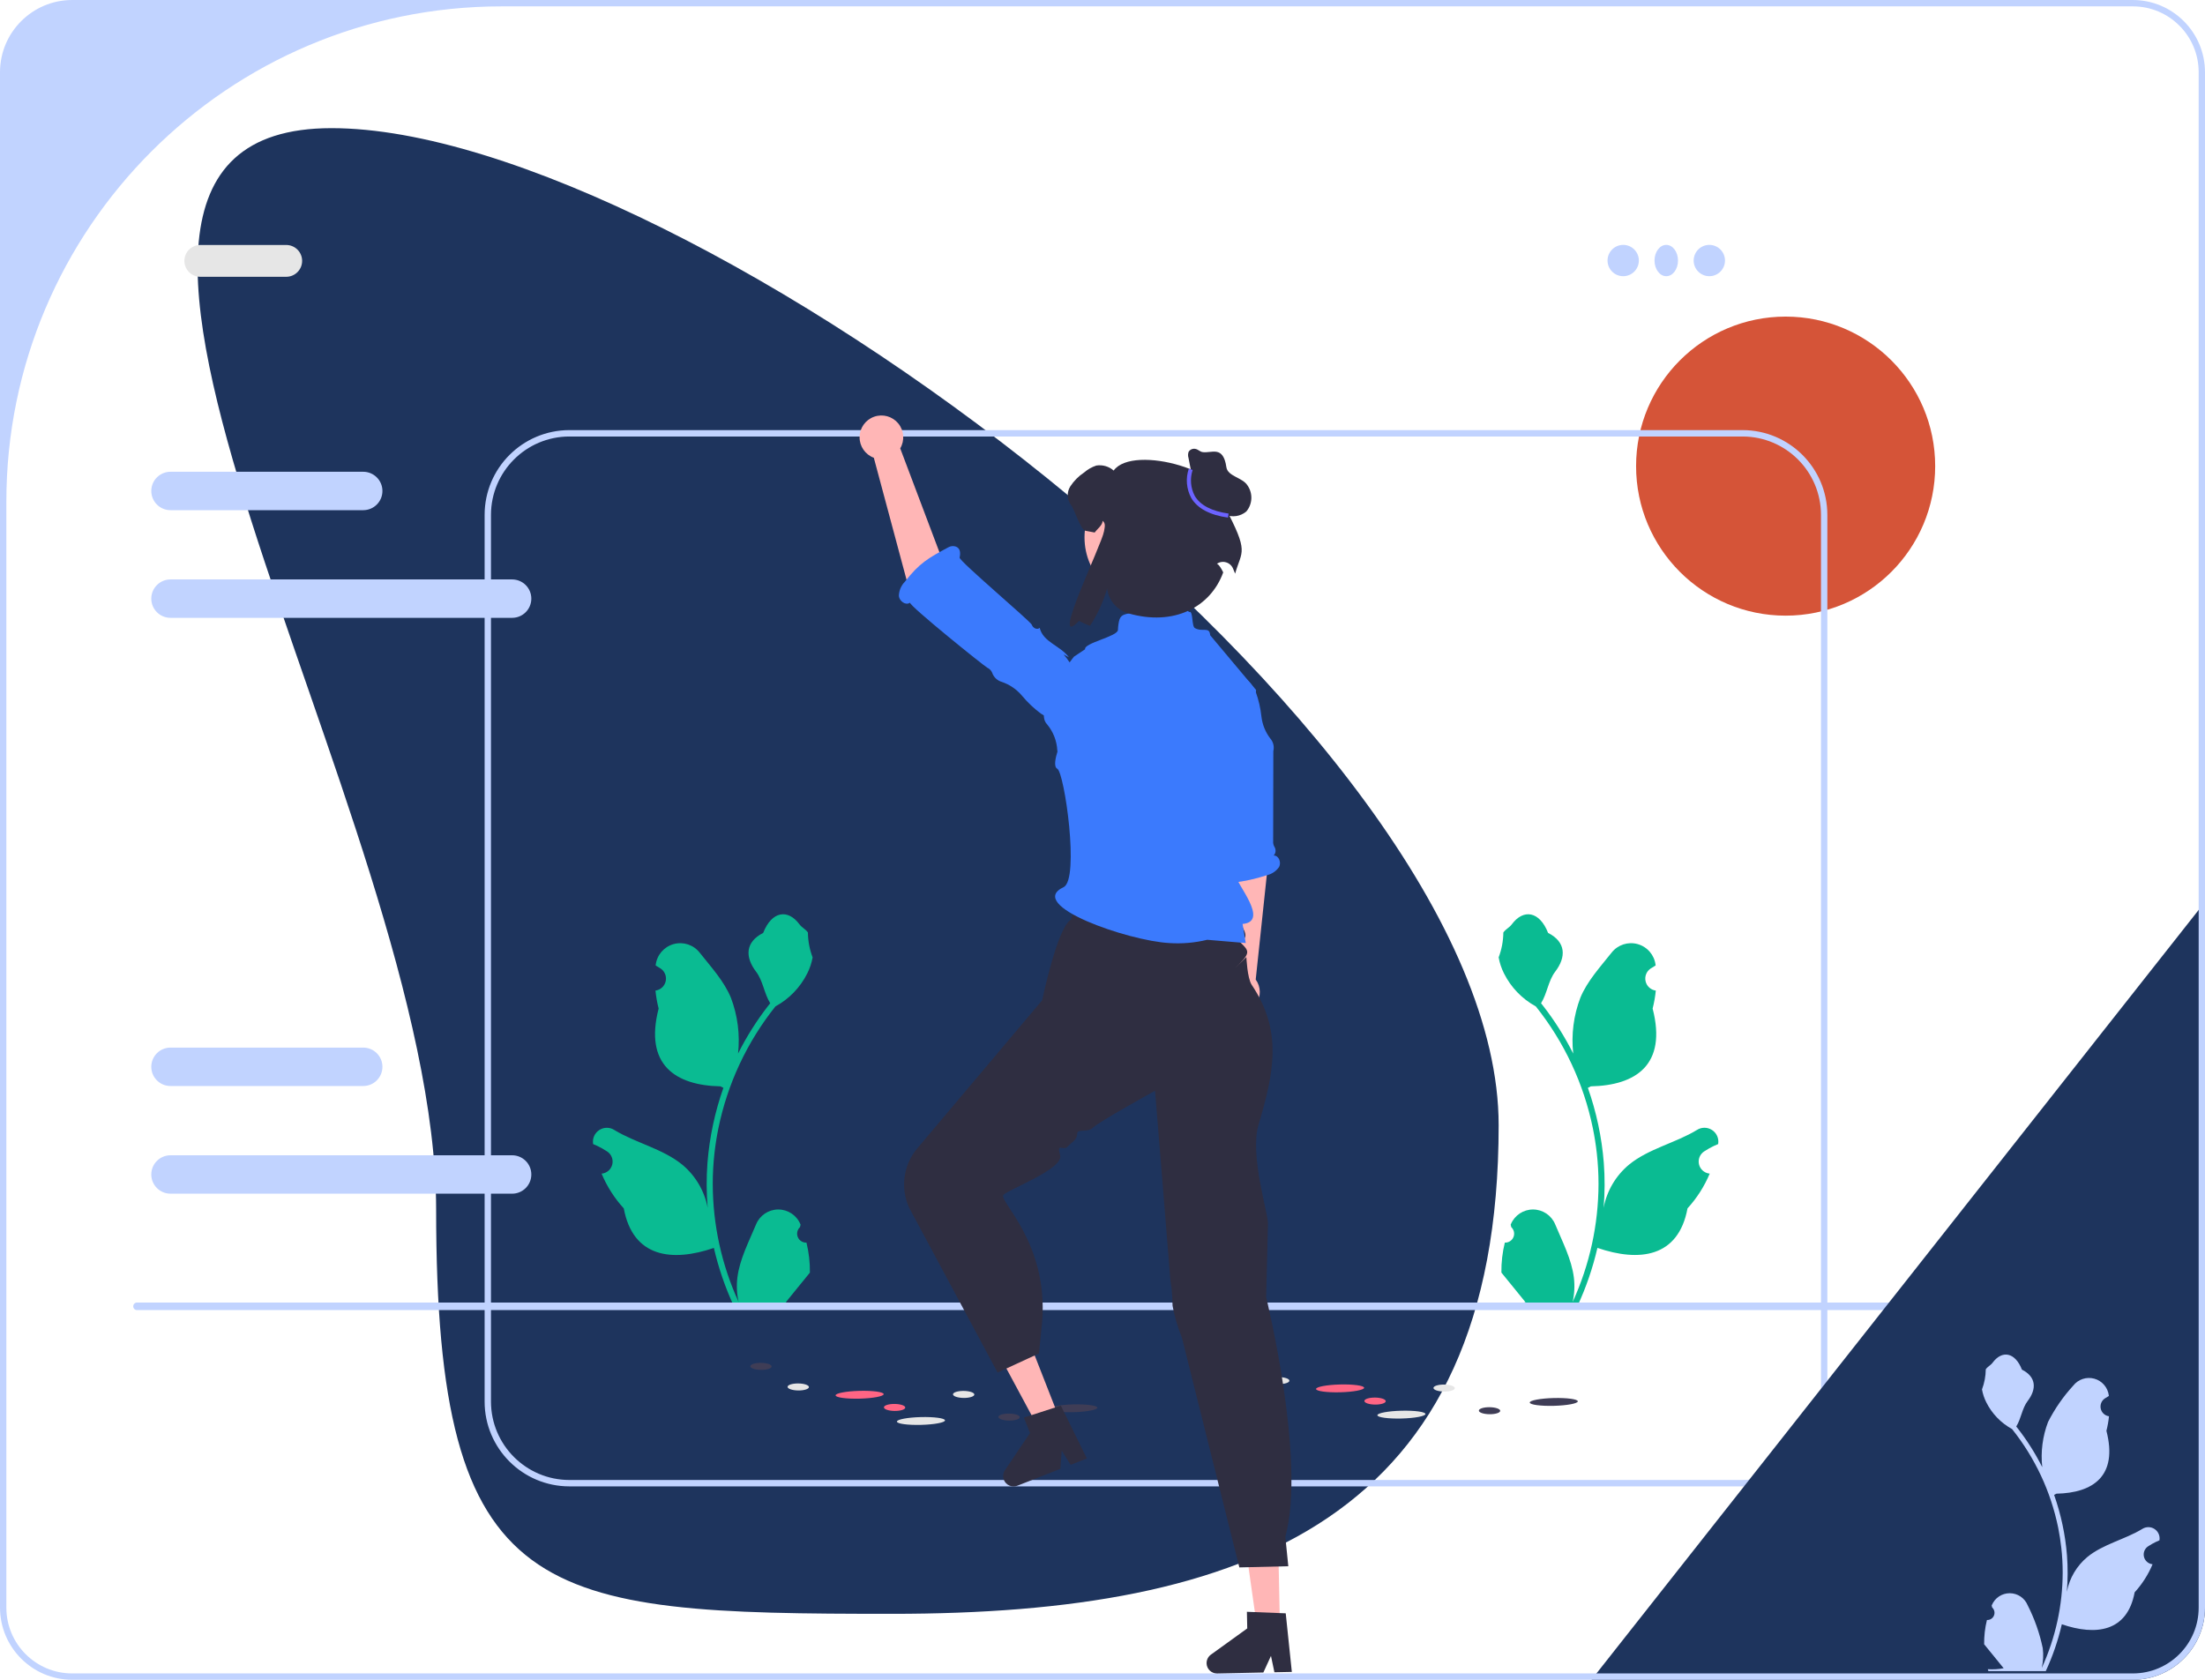
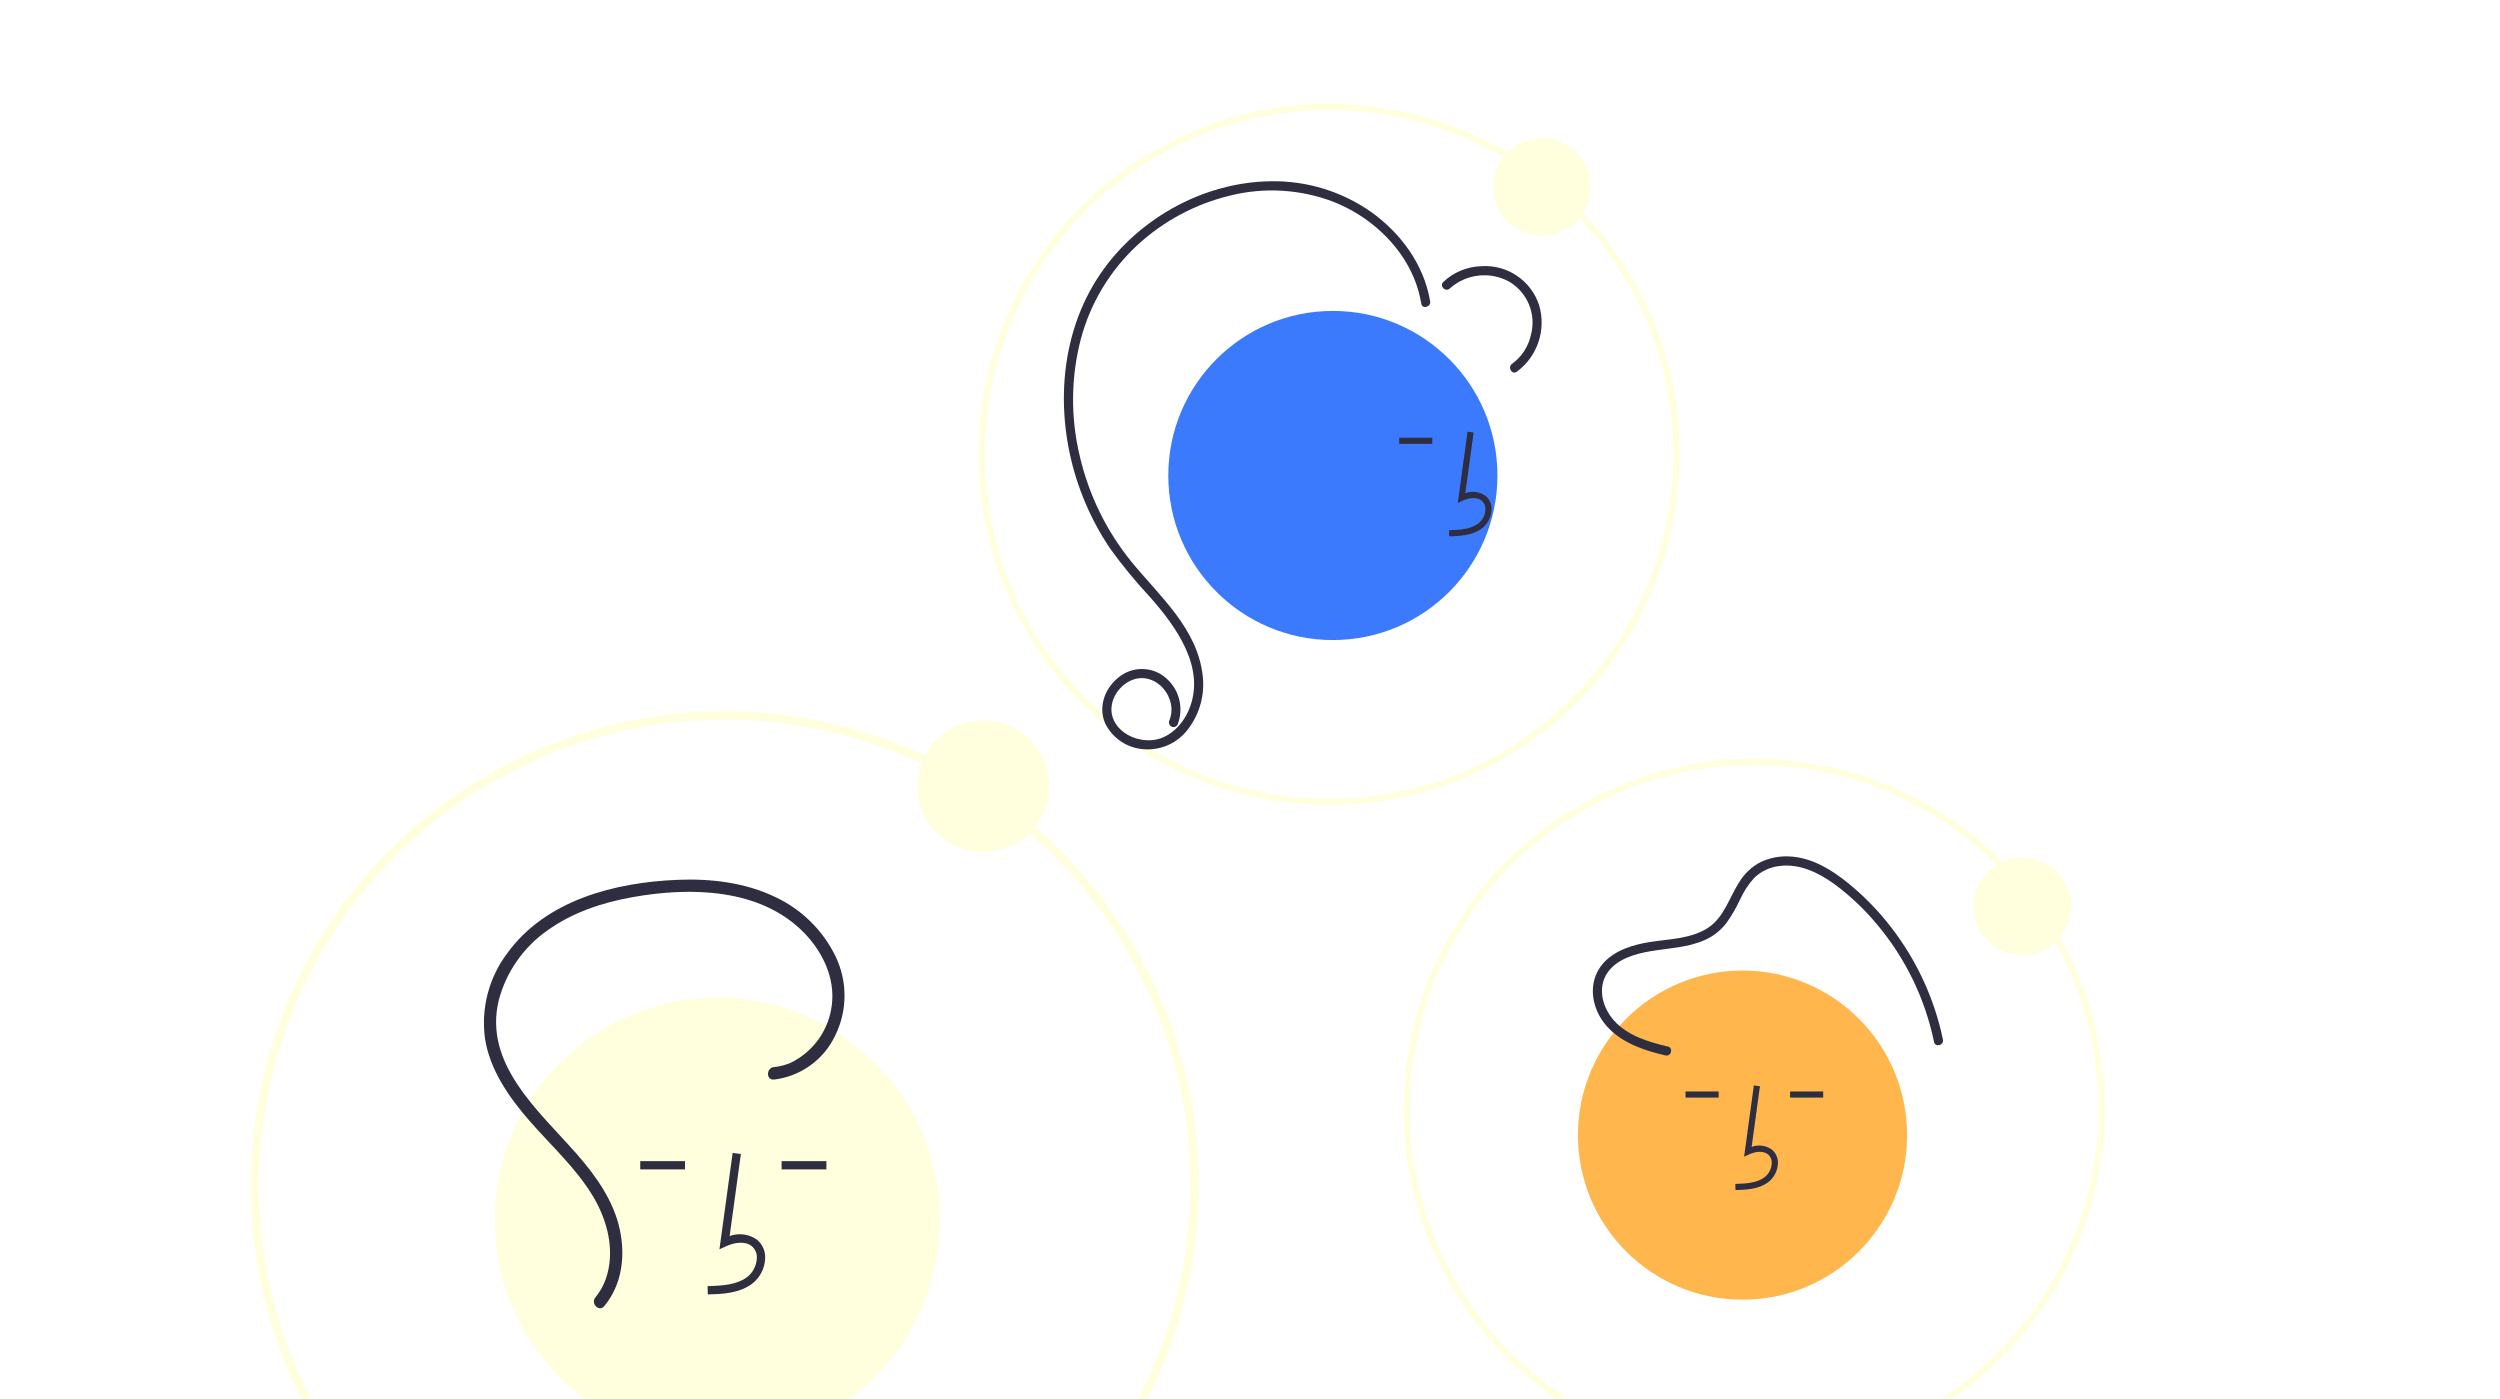
- <svg xmlns="http://www.w3.org/2000/svg" id="treasury_illustration" width="281.608" height="214.559" viewBox="0 0 281.608 214.559">
-   <g id="Group_241" data-name="Group 241" transform="translate(5.811 10.368)">
-     <circle id="Ellipse_42" data-name="Ellipse 42" cx="19.099" cy="19.099" r="19.099" transform="translate(203.139 30.071)" fill="#d55438" />
-     <path id="Path_233" data-name="Path 233" d="M180.461,152.872c0,50.457-32.307,62.407-77.444,62.407s-58.254-1.19-58.254-51.647S-13.738,25.514,31.4,25.514,180.461,102.414,180.461,152.872Z" transform="translate(5.126 -19.514)" fill="#1e345d" />
-     <path id="Path_234" data-name="Path 234" d="M312.969,270.116H163.134a10.837,10.837,0,0,1-10.825-10.825V146.029A10.837,10.837,0,0,1,163.134,135.2H312.969a10.837,10.837,0,0,1,10.825,10.825V259.292a10.837,10.837,0,0,1-10.825,10.825Zm-149.835-134.1a10.023,10.023,0,0,0-10.012,10.012V259.292A10.023,10.023,0,0,0,163.134,269.3H312.969a10.023,10.023,0,0,0,10.012-10.012V146.029a10.023,10.023,0,0,0-10.012-10.012H163.134Z" transform="translate(-96.228 -90.63)" fill="#c1d3ff" />
-     <g id="Group_239" data-name="Group 239" transform="translate(90.008 163.695)">
-       <ellipse id="Ellipse_43" data-name="Ellipse 43" cx="3.071" cy="0.498" rx="3.071" ry="0.498" transform="translate(18.718 7.019) rotate(-1.469)" fill="#e6e6e6" />
-       <ellipse id="Ellipse_44" data-name="Ellipse 44" cx="3.071" cy="0.498" rx="3.071" ry="0.498" transform="translate(38.175 5.398) rotate(-1.469)" fill="#3f3d56" />
-       <ellipse id="Ellipse_45" data-name="Ellipse 45" cx="3.071" cy="0.498" rx="3.071" ry="0.498" transform="translate(10.886 3.668) rotate(-1.469)" fill="#ff6584" />
-       <ellipse id="Ellipse_46" data-name="Ellipse 46" cx="0.448" cy="1.364" rx="0.448" ry="1.364" transform="matrix(0.011, -1, 1, 0.011, 4.76, 3.525)" fill="#e6e6e6" />
-       <ellipse id="Ellipse_47" data-name="Ellipse 47" cx="0.448" cy="1.364" rx="0.448" ry="1.364" transform="matrix(0.011, -1, 1, 0.011, 0, 0.896)" fill="#3f3d56" />
-       <ellipse id="Ellipse_48" data-name="Ellipse 48" cx="0.448" cy="1.364" rx="0.448" ry="1.364" transform="matrix(0.011, -1, 1, 0.011, 25.886, 4.479)" fill="#e6e6e6" />
-       <ellipse id="Ellipse_49" data-name="Ellipse 49" cx="0.448" cy="1.364" rx="0.448" ry="1.364" transform="matrix(0.011, -1, 1, 0.011, 17.064, 6.142)" fill="#ff6584" />
-       <ellipse id="Ellipse_50" data-name="Ellipse 50" cx="0.448" cy="1.364" rx="0.448" ry="1.364" transform="matrix(0.011, -1, 1, 0.011, 31.685, 7.373)" fill="#3f3d56" />
+ <svg xmlns="http://www.w3.org/2000/svg" width="529" height="296" viewBox="0 0 529 296">
+   <defs>
+     <clipPath id="clip-path">
+       <path id="Rectangle_396" data-name="Rectangle 396" d="M10,0H519a10,10,0,0,1,10,10V296a0,0,0,0,1,0,0H0a0,0,0,0,1,0,0V10A10,10,0,0,1,10,0Z" fill="#a0ffe6" />
+     </clipPath>
+   </defs>
+   <g id="NFTdaotreasury" clip-path="url(#clip-path)">
+     <g id="Group_495" data-name="Group 495" transform="translate(26.883 18.968)">
+       <g id="Group_496" data-name="Group 496" transform="translate(28.692 36.168)">
+         <path id="Path_918" data-name="Path 918" d="M588.514,462.627a74.56,74.56,0,0,1-16.722-1.9,73.609,73.609,0,0,1-8.339-2.458h0l-.114-.039a74.062,74.062,0,0,1-10.174-4.582c-.841-.452-1.691-.937-2.523-1.439-.573-.339-1.137-.686-1.7-1.041a74.178,74.178,0,1,1,113.8-62.713h0a74.545,74.545,0,0,1-35.623,63.376c-1.274.777-2.588,1.522-4.016,2.277-1.941,1.028-3.925,1.963-5.9,2.784l-.367.157c-.684.283-1.368.553-2.058.809-.315.122-.645.247-.975.367a74.138,74.138,0,0,1-25.21,4.4Zm-24.834-5.659.109.037a72.172,72.172,0,0,0,8.286,2.45,73.247,73.247,0,0,0,16.44,1.871c.023,0,.048,0,.071,0A72.846,72.846,0,0,0,613.355,457c.32-.116.64-.237.954-.36.548-.2,1.086-.412,1.622-.63h0l.4-.172c2.059-.841,4.13-1.81,6.155-2.882,1.4-.743,2.7-1.475,3.948-2.238a73.238,73.238,0,0,0,35-62.264h0a72.876,72.876,0,1,0-111.8,61.612c.553.348,1.108.689,1.676,1.025.819.494,1.65.968,2.475,1.411A72.772,72.772,0,0,0,563.679,456.969Z" transform="translate(-272.958 -208.839)" fill="#ffd" />
+         <circle id="Ellipse_300" data-name="Ellipse 300" cx="10.305" cy="10.305" r="10.305" transform="translate(362.051 126.365)" fill="#ffd" />
+         <circle id="Ellipse_302" data-name="Ellipse 302" cx="34.822" cy="34.822" r="34.822" transform="translate(278.32 150.234)" fill="#ffb74d" />
+         <path id="Path_927" data-name="Path 927" d="M591.807,386.226c-4.064-.959-8.452-2.248-11.351-5.448-2.468-2.724-3.625-6.928-1.438-10.158,2-2.949,5.935-4.031,9.251-4.584,3.853-.643,7.813-.737,11.429-2.377a11.826,11.826,0,0,0,4.51-3.578,30.767,30.767,0,0,0,2.854-4.911,17.905,17.905,0,0,1,2.994-4.6,9.064,9.064,0,0,1,5.136-2.508c4.362-.663,8.5,1.353,11.936,3.856a51.835,51.835,0,0,1,8.982,8.523,56.368,56.368,0,0,1,12.021,24.823c.254,1.229,2.136.709,1.882-.519a58.208,58.208,0,0,0-10.975-23.764,56.3,56.3,0,0,0-9.179-9.406c-3.537-2.849-7.621-5.332-12.273-5.568a12.646,12.646,0,0,0-6.239,1.239A11.351,11.351,0,0,0,607,351.3c-2.192,3.324-3.249,7.62-6.786,9.869-3.582,2.278-8.067,2.3-12.13,2.934-3.614.564-7.638,1.754-10.084,4.657-2.706,3.21-2.6,7.585-.583,11.126,2.246,3.934,6.419,6.081,10.61,7.361,1.076.329,2.167.606,3.262.864,1.222.288,1.743-1.593.519-1.882Z" transform="translate(-294.463 -219.919)" fill="#2f2e41" />
+         <path id="Path_928" data-name="Path 928" d="M622.308,442.623l-.036-1.3c2.421-.067,4.555-.219,6.159-1.391a4,4,0,0,0,1.55-2.946,2.287,2.287,0,0,0-.75-1.883c-1.065-.9-2.778-.608-4.026-.036l-1.077.494,2.065-15.089,1.289.177-1.756,12.835a4.594,4.594,0,0,1,4.345.625,3.56,3.56,0,0,1,1.21,2.923,5.291,5.291,0,0,1-2.082,3.951C627.138,442.488,624.46,442.563,622.308,442.623Z" transform="translate(-310.653 -245.94)" fill="#2f2e41" />
+         <rect id="Rectangle_391" data-name="Rectangle 391" width="7.008" height="1.301" transform="translate(323.204 175.814)" fill="#2f2e41" />
+         <rect id="Rectangle_392" data-name="Rectangle 392" width="7.008" height="1.301" transform="translate(301.083 175.814)" fill="#2f2e41" />
+       </g>
+       <g id="Group_498" data-name="Group 498" transform="translate(72.789 3)">
+         <path id="Path_919" data-name="Path 919" d="M382.514,300.628a74.562,74.562,0,0,1-16.722-1.9,73.605,73.605,0,0,1-8.339-2.458h0l-.114-.039a74.065,74.065,0,0,1-10.175-4.583c-.841-.452-1.69-.937-2.523-1.439-.573-.339-1.137-.686-1.7-1.041a74.178,74.178,0,1,1,113.8-62.713h0a74.545,74.545,0,0,1-35.623,63.376c-1.274.777-2.588,1.522-4.016,2.277-1.941,1.028-3.925,1.963-5.9,2.784l-.367.157c-.684.283-1.368.553-2.058.809-.315.122-.645.247-.975.367a74.139,74.139,0,0,1-25.21,4.4Zm-24.834-5.659.109.037a72.172,72.172,0,0,0,8.286,2.45,73.253,73.253,0,0,0,16.44,1.871h.071A72.846,72.846,0,0,0,407.355,295c.32-.116.64-.237.954-.36.548-.2,1.086-.412,1.622-.63h0l.4-.172c2.059-.841,4.13-1.81,6.155-2.882,1.4-.743,2.7-1.475,3.948-2.238a73.238,73.238,0,0,0,35-62.263h0a72.876,72.876,0,1,0-111.8,61.612c.553.348,1.108.689,1.676,1.025.819.494,1.65.968,2.475,1.411a72.775,72.775,0,0,0,9.9,4.466Z" transform="translate(-200.99 -152.244)" fill="#ffd" />
+         <circle id="Ellipse_299" data-name="Ellipse 299" cx="10.305" cy="10.305" r="10.305" transform="translate(216.307 7.297)" fill="#ffd" />
+         <circle id="Ellipse_304" data-name="Ellipse 304" cx="34.822" cy="34.822" r="34.822" transform="translate(147.54 43.823)" fill="#3b7afd" />
+         <path id="Path_930" data-name="Path 930" d="M461.418,281l-.036-1.3c2.421-.067,4.555-.219,6.159-1.391a4,4,0,0,0,1.549-2.946,2.287,2.287,0,0,0-.75-1.883c-1.064-.9-2.777-.609-4.026-.036l-1.077.494,2.065-15.089,1.289.177-1.756,12.835a4.592,4.592,0,0,1,4.345.625,3.56,3.56,0,0,1,1.21,2.923,5.291,5.291,0,0,1-2.082,3.952C466.247,280.863,463.569,280.938,461.418,281Z" transform="translate(-254.444 -189.475)" fill="#2f2e41" />
+         <rect id="Rectangle_395" data-name="Rectangle 395" width="7.008" height="1.301" transform="translate(196.4 70.654)" fill="#2f2e41" />
+         <path id="Path_931" data-name="Path 931" d="M413.633,202.794c-1.3-7.753-6.212-14.418-12.531-18.917a35.856,35.856,0,0,0-21.158-6.469c-14.635.161-28.945,8.358-36.791,20.658-8.693,13.627-8.864,31.421-2.988,46.154a57.142,57.142,0,0,0,5.681,10.808A104.913,104.913,0,0,0,354.4,265.44c5.539,6.291,11.89,15.041,8.178,23.819-1.371,3.242-4.263,6.19-7.944,6.423-3.107.2-6.552-1.29-7.93-4.211-1.543-3.272.594-7.144,3.751-8.483,3.311-1.4,6.753.667,7.976,3.854a6.192,6.192,0,0,1,.058,4.594,1.011,1.011,0,0,0,.35,1.335.982.982,0,0,0,1.335-.35,8.73,8.73,0,0,0-2.188-9.661,7.728,7.728,0,0,0-9.964-.616c-3.094,2.26-4.731,6.306-3.162,9.957a9.83,9.83,0,0,0,7.961,5.473,10.653,10.653,0,0,0,9.6-4.249,15.57,15.57,0,0,0,3.093-11.237c-1.086-9.99-9.067-16.82-15.059-24.131a55.226,55.226,0,0,1-10.976-22.465,50.957,50.957,0,0,1,.21-24.582,41.762,41.762,0,0,1,11.93-19.926,44.168,44.168,0,0,1,19.679-10.544,36.592,36.592,0,0,1,21.92,1.334c7.335,2.91,13.844,8.667,16.946,16a24.71,24.71,0,0,1,1.593,5.541c.207,1.236,2.089.712,1.882-.519Z" transform="translate(-210.687 -161.023)" fill="#2f2e41" />
+       </g>
+       <path id="Path_932" data-name="Path 932" d="M454.281,214.346a10.938,10.938,0,0,1,12.5-1.466,10.037,10.037,0,0,1,4.65,11.322,10.234,10.234,0,0,1-3.976,6.091c-1.024.713-.049,2.405.985,1.685a12.926,12.926,0,0,0,4.744-14.051,12,12,0,0,0-12.2-8.29,12.281,12.281,0,0,0-8.085,3.328C451.994,213.839,453.376,215.218,454.281,214.346Z" transform="translate(-174.378 -172.281)" fill="#2f2e41" />
+       <g id="Group_499" data-name="Group 499" transform="translate(26.133 -18.117)">
+         <path id="Path_920" data-name="Path 920" d="M243.618,582.862a100.8,100.8,0,0,1-22.609-2.571,99.512,99.512,0,0,1-11.276-3.324h0l-.154-.052a100.148,100.148,0,0,1-13.757-6.2c-1.137-.611-2.286-1.266-3.411-1.945-.774-.458-1.538-.928-2.3-1.407a100.3,100.3,0,1,1,153.867-84.794h0a100.792,100.792,0,0,1-48.166,85.691c-1.723,1.051-3.5,2.058-5.43,3.078-2.625,1.39-5.308,2.655-7.981,3.765l-.5.212c-.925.382-1.85.747-2.783,1.094-.425.165-.872.334-1.318.5a100.244,100.244,0,0,1-34.086,5.955Zm-33.578-7.651.147.05a97.562,97.562,0,0,0,11.2,3.313,99.036,99.036,0,0,0,22.229,2.529c.032,0,.063,0,.1,0a98.5,98.5,0,0,0,33.489-5.85c.433-.156.866-.321,1.29-.486.741-.275,1.468-.557,2.192-.851h0l.547-.232c2.784-1.137,5.584-2.447,8.322-3.9,1.9-1,3.645-1.994,5.338-3.026a99.024,99.024,0,0,0,47.321-84.186h0a98.536,98.536,0,1,0-151.17,83.306c.748.47,1.5.931,2.265,1.386,1.107.668,2.231,1.308,3.347,1.908a98.4,98.4,0,0,0,13.381,6.039Z" transform="translate(-143.346 -232.596)" fill="#ffd" />
+         <circle id="Ellipse_298" data-name="Ellipse 298" cx="13.934" cy="13.934" r="13.934" transform="translate(141.144 151.586)" fill="#ffd" />
+         <circle id="Ellipse_303" data-name="Ellipse 303" cx="47.082" cy="47.082" r="47.082" transform="translate(51.685 210.252)" fill="#ffd" />
+         <path id="Path_929" data-name="Path 929" d="M253.321,518.423l-.049-1.759c3.273-.091,6.159-.3,8.327-1.881a5.409,5.409,0,0,0,2.095-3.984,3.092,3.092,0,0,0-1.014-2.546c-1.44-1.216-3.756-.822-5.444-.048l-1.456.668,2.792-20.4,1.743.239-2.375,17.354a6.21,6.21,0,0,1,5.875.845,4.813,4.813,0,0,1,1.637,3.952,7.154,7.154,0,0,1-2.815,5.343C259.851,518.24,256.23,518.341,253.321,518.423Z" transform="translate(-156.563 -245.368)" fill="#2f2e41" />
+         <rect id="Rectangle_393" data-name="Rectangle 393" width="9.476" height="1.759" transform="translate(112.372 244.838)" fill="#2f2e41" />
+         <rect id="Rectangle_394" data-name="Rectangle 394" width="9.476" height="1.759" transform="translate(82.461 244.838)" fill="#2f2e41" />
+         <path id="Path_933" data-name="Path 933" d="M260.851,465.05a16.466,16.466,0,0,0,12.955-9.321,19.081,19.081,0,0,0,.07-16.766,26.84,26.84,0,0,0-12.659-12.5c-6.418-3.109-13.666-3.969-20.725-3.684-13.3.537-27.959,4.272-36.136,15.615a24.488,24.488,0,0,0-4.655,17.958c1.035,6.68,5.1,12.465,9.441,17.451,4.549,5.226,9.8,9.933,13.4,15.92,3.111,5.18,4.785,11.7,2.7,17.582a12.655,12.655,0,0,1-2.177,3.828c-1.076,1.3.781,3.176,1.866,1.866,3.744-4.518,4.5-10.482,3.322-16.1-1.3-6.189-5.042-11.421-9.137-16.1-7.967-9.1-19.832-19.027-16.483-32.615a26.183,26.183,0,0,1,10.117-14.58c5.325-3.861,11.648-5.985,18.073-7.139,12.294-2.208,27.183-1.977,36.472,7.6,3.861,3.981,6.516,9.544,5.8,15.19a15.661,15.661,0,0,1-8.645,12.208,11.491,11.491,0,0,1-3.6.941c-1.677.156-1.693,2.8,0,2.639Z" transform="translate(-150.094 -237.461)" fill="#2f2e41" />
+       </g>
    </g>
-     <g id="Group_240" data-name="Group 240" transform="translate(151.369 162.882)">
-       <ellipse id="Ellipse_51" data-name="Ellipse 51" cx="3.071" cy="0.498" rx="3.071" ry="0.498" transform="translate(18.718 7.019) rotate(-1.469)" fill="#e6e6e6" />
-       <ellipse id="Ellipse_52" data-name="Ellipse 52" cx="3.071" cy="0.498" rx="3.071" ry="0.498" transform="translate(38.175 5.399) rotate(-1.469)" fill="#3f3d56" />
-       <ellipse id="Ellipse_53" data-name="Ellipse 53" cx="3.071" cy="0.498" rx="3.071" ry="0.498" transform="translate(10.886 3.668) rotate(-1.469)" fill="#ff6584" />
-       <ellipse id="Ellipse_54" data-name="Ellipse 54" cx="0.448" cy="1.364" rx="0.448" ry="1.364" transform="matrix(0.011, -1, 1, 0.011, 4.76, 3.525)" fill="#e6e6e6" />
-       <ellipse id="Ellipse_55" data-name="Ellipse 55" cx="0.448" cy="1.364" rx="0.448" ry="1.364" transform="matrix(0.011, -1, 1, 0.011, 0, 0.896)" fill="#3f3d56" />
-       <ellipse id="Ellipse_56" data-name="Ellipse 56" cx="0.448" cy="1.364" rx="0.448" ry="1.364" transform="matrix(0.011, -1, 1, 0.011, 25.886, 4.479)" fill="#e6e6e6" />
-       <ellipse id="Ellipse_57" data-name="Ellipse 57" cx="0.448" cy="1.364" rx="0.448" ry="1.364" transform="matrix(0.011, -1, 1, 0.011, 17.064, 6.142)" fill="#ff6584" />
-       <ellipse id="Ellipse_58" data-name="Ellipse 58" cx="0.448" cy="1.364" rx="0.448" ry="1.364" transform="matrix(0.011, -1, 1, 0.011, 31.685, 7.373)" fill="#3f3d56" />
-     </g>
-     <path id="Path_235" data-name="Path 235" d="M213.613,329.316a1.141,1.141,0,0,1-.827-1.977l.078-.311-.031-.075a3.064,3.064,0,0,0-5.651.021c-.924,2.226-2.1,4.456-2.391,6.81a9.063,9.063,0,0,0,.159,3.117,36.336,36.336,0,0,1-3.305-15.092,35.075,35.075,0,0,1,.218-3.913q.18-1.6.5-3.172a36.757,36.757,0,0,1,7.289-15.579,9.782,9.782,0,0,0,4.068-4.221,7.462,7.462,0,0,0,.679-2.039,9.209,9.209,0,0,1-.6-3.176c-.276-.419-.77-.627-1.071-1.036-1.5-2.033-3.565-1.678-4.643,1.085-2.3,1.163-2.326,3.091-.912,4.945.9,1.18,1.023,2.776,1.812,4.039-.081.1-.166.2-.247.308a37,37,0,0,0-3.861,6.117,15.379,15.379,0,0,0-.918-7.143c-.879-2.12-2.526-3.906-3.977-5.738a3.157,3.157,0,0,0-5.622,1.55l-.009.081q.323.182.633.387a1.547,1.547,0,0,1-.624,2.816l-.032,0a15.4,15.4,0,0,0,.406,2.3c-1.861,7.2,2.157,9.818,7.893,9.936.127.065.25.13.377.192a37.762,37.762,0,0,0-2.033,9.565A35.815,35.815,0,0,0,201,324.9l-.01-.068a9.464,9.464,0,0,0-3.231-5.465c-2.486-2.042-6-2.794-8.681-4.436a1.776,1.776,0,0,0-2.72,1.728l.011.072a10.4,10.4,0,0,1,1.166.562q.323.182.633.387a1.547,1.547,0,0,1-.624,2.816l-.032,0-.065.01a15.41,15.41,0,0,0,2.835,4.439c1.164,6.282,6.161,6.879,11.507,5.049h0a37.749,37.749,0,0,0,2.536,7.4h9.059c.032-.1.062-.2.091-.305a10.293,10.293,0,0,1-2.507-.149c.672-.825,1.344-1.656,2.016-2.481a.568.568,0,0,0,.042-.049c.341-.422.685-.841,1.026-1.263h0a15.078,15.078,0,0,0-.442-3.841h0Z" transform="translate(-116.428 -180.966)" fill="#0abb92" />
-     <path id="Path_236" data-name="Path 236" d="M471.789,329.316a1.141,1.141,0,0,0,.827-1.977l-.078-.311.031-.075a3.064,3.064,0,0,1,5.651.021c.924,2.226,2.1,4.456,2.391,6.81a9.064,9.064,0,0,1-.159,3.117,36.336,36.336,0,0,0,3.305-15.092,35.067,35.067,0,0,0-.218-3.913q-.18-1.6-.5-3.172a36.758,36.758,0,0,0-7.289-15.579,9.782,9.782,0,0,1-4.068-4.221,7.461,7.461,0,0,1-.679-2.039,9.21,9.21,0,0,0,.6-3.176c.276-.419.77-.627,1.072-1.036,1.5-2.033,3.565-1.678,4.643,1.085,2.3,1.163,2.326,3.091.912,4.945-.9,1.18-1.023,2.776-1.812,4.039.081.1.166.2.247.308a36.993,36.993,0,0,1,3.861,6.117,15.379,15.379,0,0,1,.918-7.143c.879-2.12,2.526-3.906,3.977-5.738a3.157,3.157,0,0,1,5.622,1.55l.009.081q-.323.182-.633.387a1.547,1.547,0,0,0,.624,2.816l.032,0a15.4,15.4,0,0,1-.406,2.3c1.861,7.2-2.157,9.818-7.893,9.936-.127.065-.25.13-.377.192a37.759,37.759,0,0,1,2.033,9.565,35.815,35.815,0,0,1-.026,5.783l.01-.068a9.464,9.464,0,0,1,3.231-5.465c2.486-2.042,6-2.794,8.681-4.436a1.776,1.776,0,0,1,2.72,1.728l-.011.072a10.393,10.393,0,0,0-1.166.562q-.323.182-.633.387a1.547,1.547,0,0,0,.624,2.816l.032,0,.065.01a15.41,15.41,0,0,1-2.835,4.439c-1.164,6.282-6.161,6.879-11.507,5.049h0a37.746,37.746,0,0,1-2.536,7.4h-9.059c-.033-.1-.062-.2-.091-.305a10.293,10.293,0,0,0,2.507-.149c-.672-.825-1.344-1.656-2.016-2.481a.565.565,0,0,1-.042-.049c-.341-.422-.685-.841-1.026-1.263h0a15.076,15.076,0,0,1,.442-3.841h0Z" transform="translate(-285.417 -180.966)" fill="#0abb92" />
-     <path id="Path_237" data-name="Path 237" d="M41.872,409.9a.482.482,0,0,0,.484.484H300.513a.484.484,0,0,0,0-.967H42.355A.482.482,0,0,0,41.872,409.9Z" transform="translate(-30.668 -253.413)" fill="#c1d3ff" />
-   </g>
-   <path id="Path_238" data-name="Path 238" d="M70.958,81.064H59.986a2.032,2.032,0,1,1,0-4.064H70.958a2.032,2.032,0,0,1,0,4.064Z" transform="translate(-34.404 -45.71)" fill="#e6e6e6" />
-   <g id="Group_242" data-name="Group 242" transform="translate(205.062 31.198)">
-     <circle id="Ellipse_59" data-name="Ellipse 59" cx="2" cy="2" r="2" transform="translate(0.242 0.081)" fill="#c1d3ff" />
-     <ellipse id="Ellipse_60" data-name="Ellipse 60" cx="1.5" cy="2" rx="1.5" ry="2" transform="translate(6.242 0.081)" fill="#c1d3ff" />
-     <circle id="Ellipse_61" data-name="Ellipse 61" cx="2" cy="2" r="2" transform="translate(11.242 0.081)" fill="#c1d3ff" />
-   </g>
-   <path id="Path_239" data-name="Path 239" d="M578.529,283.5v90.135a9.231,9.231,0,0,1-9.22,9.22H500.17l.642-.813,76.9-97.51Z" transform="translate(-296.92 -168.297)" fill="#1e345d" />
-   <path id="Path_240" data-name="Path 240" d="M272.388,0H9.22A9.231,9.231,0,0,0,0,9.22V205.338a9.231,9.231,0,0,0,9.22,9.22H272.388a9.231,9.231,0,0,0,9.22-9.22V9.22A9.231,9.231,0,0,0,272.388,0ZM280.8,205.338a8.408,8.408,0,0,1-8.408,8.408H9.22a8.408,8.408,0,0,1-8.408-8.408V64.073A63.26,63.26,0,0,1,64.073.813H272.388A8.408,8.408,0,0,1,280.8,9.22Z" fill="#c1d3ff" />
-   <path id="Path_241" data-name="Path 241" d="M387.488,240.5l-1.242-19.236a3.111,3.111,0,0,0-3.265-2.9h0a3.111,3.111,0,0,0-2.934,3.432l1.9,19.942.645,12.166a2.715,2.715,0,1,0,3.381.842l1.511-14.249Z" transform="translate(-225.601 -129.629)" fill="#ffb6b6" />
-   <path id="Path_242" data-name="Path 242" d="M384.87,235.161h0a.917.917,0,0,0,.1-1.108,1.19,1.19,0,0,1-.167-.707c0-.048.012-11.473.022-11.52a1.8,1.8,0,0,0-.387-1.614,5.678,5.678,0,0,1-1.13-2.785,13.536,13.536,0,0,0-.73-3.173c-.62-1.442-2.022-2.7-3.85-2.007a3.614,3.614,0,0,0-1.823,1.593,9.035,9.035,0,0,0-.747,4.985l-.356-.661a13.815,13.815,0,0,1-.792,5.468c.41-.095.721,11.827.6,12.23a2.416,2.416,0,0,1-.784.967c-.385.364-.742.9-.35,1.416a1.131,1.131,0,0,0,.8.422,21.378,21.378,0,0,0,8.694-.985,2.608,2.608,0,0,0,1.592-1.063c.307-.579-.043-1.493-.7-1.461Z" transform="translate(-222.204 -125.883)" fill="#3b7afd" />
-   <g id="Group_243" data-name="Group 243" transform="translate(126.923 170.209)">
-     <path id="Path_243" data-name="Path 243" d="M320.686,429.754l-2.763,1.082-5.582-10.377,4.077-1.6Z" transform="translate(-312.341 -418.862)" fill="#ffb6b6" />
-     <path id="Path_244" data-name="Path 244" d="M315.369,451.3a1.328,1.328,0,0,0,1.719.752l5.492-2.153.178-2.327,1.136,1.811,2.073-.811-3.318-6.753-.738.241-3.012.975-.971.316.775,1.977-3.2,4.748A1.326,1.326,0,0,0,315.369,451.3Z" transform="translate(-314.084 -432.491)" fill="#2f2e41" />
-   </g>
-   <g id="Group_244" data-name="Group 244" transform="translate(154.095 195.759)">
-     <path id="Path_245" data-name="Path 245" d="M395.495,493.431l-2.966.061-1.653-11.666,4.378-.091Z" transform="translate(-386.133 -481.735)" fill="#ffb6b6" />
-     <path id="Path_246" data-name="Path 246" d="M379.207,513.2a1.328,1.328,0,0,0,1.353,1.3l5.9-.123.971-2.122.44,2.092,2.225-.045-.78-7.484-.775-.029-3.163-.126-1.021-.039.044,2.123-4.643,3.35a1.326,1.326,0,0,0-.549,1.1Z" transform="translate(-379.206 -496.509)" fill="#2f2e41" />
-   </g>
-   <path id="Path_247" data-name="Path 247" d="M308.11,272.273l19.508,3.407-.734,3.671s1.224,1.54.734,2.116-1.468-.4-.489.576,1.293,1.242-.176,2.711.9-.878.9-.878.112,2.7.681,3.549c3.936,5.866,2.88,11.112.868,17.884-1.139,3.832,1.209,11.219,1.209,12.568l-.23,9.455s5.139,20.8,2.447,30.589l.38,3.765-6.253.15-7.341-29.365a20.835,20.835,0,0,1-1.187-4.041c-.037-1.1-.037-.119-.037-1.1a18.973,18.973,0,0,0-.245-2.2c0-.245-1.958-24.174-1.958-24.174s-7.181,3.962-7.915,4.7-2.041.062-2.032.813-.674,1.023-1.219,1.625-1.444-.613-.955,1.1-6.5,4.317-7.231,5.051,5.748,6.039,4.936,16.2l-.406,4.064-5.283,2.438L284.8,315.925a7.145,7.145,0,0,1,1.021-7.609l15.95-18.918s1.937-9.294,3.65-10.273l2.692-6.852Z" transform="translate(-168.674 -161.632)" fill="#2f2e41" />
-   <path id="Path_248" data-name="Path 248" d="M352.686,223.923c.171-.732-1.243-5.763-.641-7.542.394-1.165,1.341-2.024,1.329-3.411a2.188,2.188,0,0,0-.017-.279c-.005-.049-.015-.1-.022-.15,1.225-4.362,1.838-12.472,1.838-12.472l-5.861-6.989c0-.03-.009-.06-.012-.09-.12-1.033-.99-.283-1.945-.826-.426-.24-.2-2.2-.7-2.066-.017,0-.032.011-.049.017l-.015-.017-.967-1.04-5.318-.489-1.236,1.686v.012c-1.053.2-1.324.311-1.484,1.478-.029.22-.049.44-.056.663-.036.833-4.39,1.668-4.19,2.46l-1.43.953s-5.372,6.7-3.414,8.654a5.674,5.674,0,0,1,1.292,3.323c.005.045.015.086.023.129-.224.72-.537,1.944-.025,2.208.911.47,2.873,14.145.8,15.121-4.911,2.312,8.264,6.864,13.506,7.141a15.941,15.941,0,0,0,4.838-.418l4.924.416-.406-2.438C356.979,229.654,352.51,224.682,352.686,223.923Z" transform="translate(-194.755 -111.941)" fill="#3b7afd" />
-   <g id="Group_245" data-name="Group 245" transform="translate(109.783 53.074)">
-     <path id="Path_249" data-name="Path 249" d="M276.386,152.451l14.359,12.358a3.2,3.2,0,0,0,4.438.627h0a3.2,3.2,0,0,0,.563-4.6l-15.324-12.588-5.074-13.442a2.788,2.788,0,1,0-3.371,1.2l4.41,16.448Z" transform="translate(-270.16 -130.609)" fill="#ffb6b6" />
-     <path id="Path_250" data-name="Path 250" d="M283.912,178.874h0c-.074.42,9.5,8.133,9.889,8.319a1.222,1.222,0,0,1,.544.51,1.123,1.123,0,0,1,.062.134A1.843,1.843,0,0,0,295.653,189a5.83,5.83,0,0,1,2.547,1.742,13.9,13.9,0,0,0,2.425,2.3c1.349.882,3.261,1.16,4.433-.467a3.71,3.71,0,0,0,.656-2.4,9.276,9.276,0,0,0-2.189-4.69l.679.363c-1.142-1.523-3.282-1.912-3.734-3.762-.3.314-.872.025-1-.387s-9.322-8.166-9.224-8.586c.123-.53.127-1.188-.5-1.41a1.161,1.161,0,0,0-.926.094c-2.659,1.423-3.709,2.037-5.571,4.409a2.678,2.678,0,0,0-.76,1.813C282.553,178.689,283.371,179.273,283.912,178.874Z" transform="translate(-277.474 -154.97)" fill="#3b7afd" />
-   </g>
-   <circle id="Ellipse_62" data-name="Ellipse 62" cx="8.417" cy="8.417" r="8.417" transform="translate(138.507 60.23)" fill="#ffb6b6" />
-   <path id="Path_251" data-name="Path 251" d="M93.631,182.13H50a2.453,2.453,0,0,0,0,4.906H93.631a2.453,2.453,0,0,0,0-4.906Z" transform="translate(-28.226 -108.12)" fill="#c1d3ff" />
-   <path id="Path_252" data-name="Path 252" d="M74.615,148.286H50a2.453,2.453,0,0,0,0,4.906H74.615a2.453,2.453,0,0,0,0-4.906Z" transform="translate(-28.226 -88.028)" fill="#c1d3ff" />
-   <path id="Path_253" data-name="Path 253" d="M93.631,363.13H50a2.453,2.453,0,1,0,0,4.906H93.631a2.453,2.453,0,1,0,0-4.906Z" transform="translate(-28.226 -215.568)" fill="#c1d3ff" />
-   <path id="Path_254" data-name="Path 254" d="M74.615,329.286H50a2.453,2.453,0,1,0,0,4.906H74.615a2.453,2.453,0,1,0,0-4.906Z" transform="translate(-28.226 -195.477)" fill="#c1d3ff" />
-   <path id="Path_255" data-name="Path 255" d="M623.536,459.687a.922.922,0,0,0,.668-1.6l-.063-.251.025-.06a2.476,2.476,0,0,1,4.568.017,21.99,21.99,0,0,1,1.933,5.5,7.329,7.329,0,0,1-.129,2.52,29.374,29.374,0,0,0,2.672-12.2,28.349,28.349,0,0,0-.176-3.163q-.146-1.291-.4-2.564a29.713,29.713,0,0,0-5.892-12.593,7.907,7.907,0,0,1-3.289-3.412,6.03,6.03,0,0,1-.549-1.648,7.446,7.446,0,0,0,.483-2.567c.223-.339.622-.507.866-.837,1.212-1.643,2.882-1.356,3.753.877,1.862.94,1.88,2.5.737,4-.727.954-.827,2.244-1.464,3.265.066.084.134.165.2.249a29.906,29.906,0,0,1,3.121,4.945,12.432,12.432,0,0,1,.742-5.774,20.823,20.823,0,0,1,3.215-4.639,2.552,2.552,0,0,1,4.545,1.253l.007.065q-.261.147-.511.313a1.251,1.251,0,0,0,.5,2.276l.026,0a12.444,12.444,0,0,1-.328,1.861c1.5,5.817-1.743,7.936-6.38,8.031-.1.052-.2.1-.3.155a30.526,30.526,0,0,1,1.643,7.732,28.948,28.948,0,0,1-.021,4.674l.008-.055a7.649,7.649,0,0,1,2.612-4.417c2.01-1.651,4.849-2.259,7.017-3.586a1.436,1.436,0,0,1,2.2,1.4l-.009.058a8.4,8.4,0,0,0-.942.454q-.261.147-.511.313a1.251,1.251,0,0,0,.5,2.276l.026,0,.052.008a12.457,12.457,0,0,1-2.291,3.588c-.941,5.078-4.98,5.56-9.3,4.081h0a30.517,30.517,0,0,1-2.05,5.984H623.72c-.026-.081-.05-.165-.073-.247a8.322,8.322,0,0,0,2.026-.121c-.543-.667-1.087-1.339-1.63-2.005a.484.484,0,0,1-.034-.039c-.276-.341-.554-.68-.829-1.021h0a12.189,12.189,0,0,1,.357-3.1h0Z" transform="translate(-369.778 -252.764)" fill="#c1d3ff" />
-   <g id="Group_246" data-name="Group 246" transform="translate(136.372 57.325)">
-     <path id="Path_256" data-name="Path 256" d="M355.6,150.42c1.177-4.292-11.654-7.973-14.148-4.516a2.72,2.72,0,0,0-2.216-.639,4.585,4.585,0,0,0-1.565.892,6.18,6.18,0,0,0-1.758,1.77,2.1,2.1,0,0,0,.078,2.358c.437.5,1.205,3.179,1.863,3.312.458.093.844.169,1.176.223.3-.431,1.049-.973.995-1.494.446.3.283.815.193,1.347-.3,1.769-7.049,15.464-3.183,11.429a8.1,8.1,0,0,0,1.4.63,17.629,17.629,0,0,0,2.186-4.764l0,.032a3.756,3.756,0,0,0,2.712,3.143c5.8,1.681,10.5-.786,12.111-5.234-.591-1.2-.849-1.07-.8-1.105a1.389,1.389,0,0,1,2.069.659c.094.245.179.454.252.612.841-3.009,1.842-2.575-1.375-8.653Z" transform="translate(-335.594 -143.126)" fill="#2f2e41" />
-     <path id="Path_257" data-name="Path 257" d="M374.035,145.247l-.593-3.03a1.209,1.209,0,0,1,.018-.764.82.82,0,0,1,.857-.375c.33.048.577.349.905.407,1.142.2,2.651-.926,3.06,1.927.171,1.19,2.069,1.315,2.7,2.336a2.738,2.738,0,0,1-.153,3.329,2.61,2.61,0,0,1-2.7.4,5.867,5.867,0,0,1-2.247-1.752,20.232,20.232,0,0,0-1.924-2.137" transform="translate(-358.03 -141.068)" fill="#2f2e41" />
-     <path id="Path_258" data-name="Path 258" d="M378.255,153.547c-2.315-.323-3.894-1.166-4.691-2.5a4.7,4.7,0,0,1-.314-3.759l.489.182a4.239,4.239,0,0,0,.276,3.314c.713,1.192,2.164,1.948,4.312,2.248Z" transform="translate(-357.795 -144.759)" fill="#6c63ff" />
  </g>
</svg>
